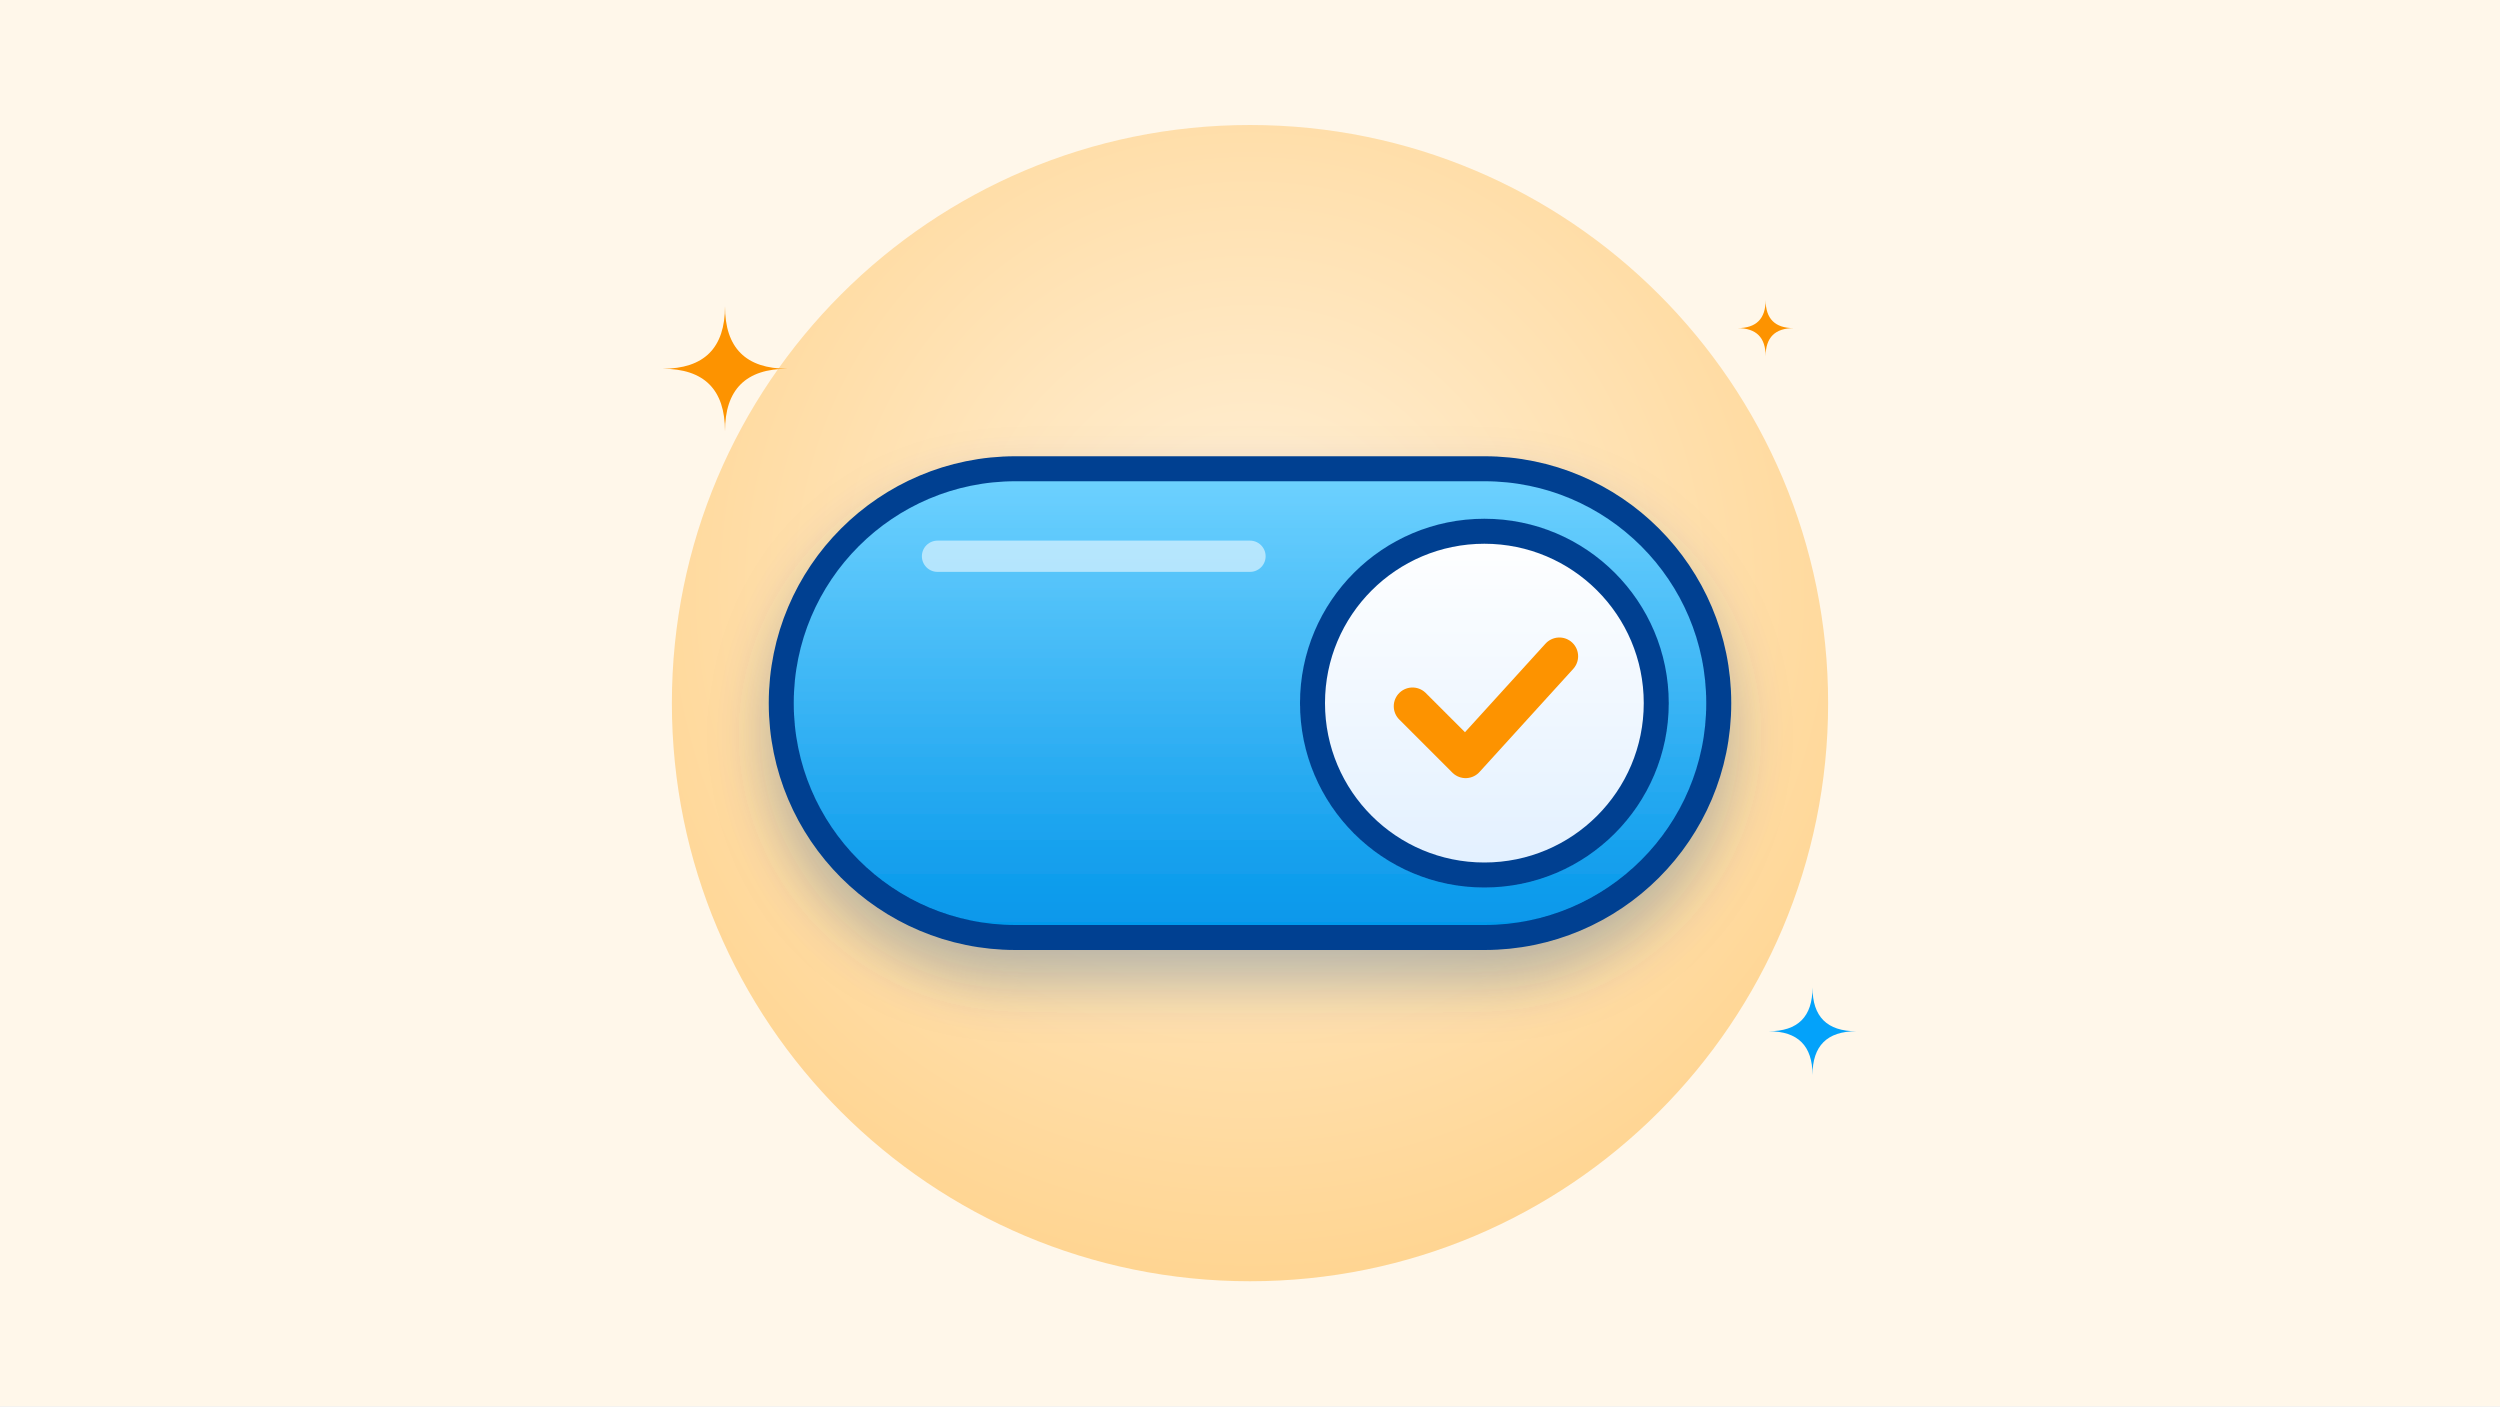
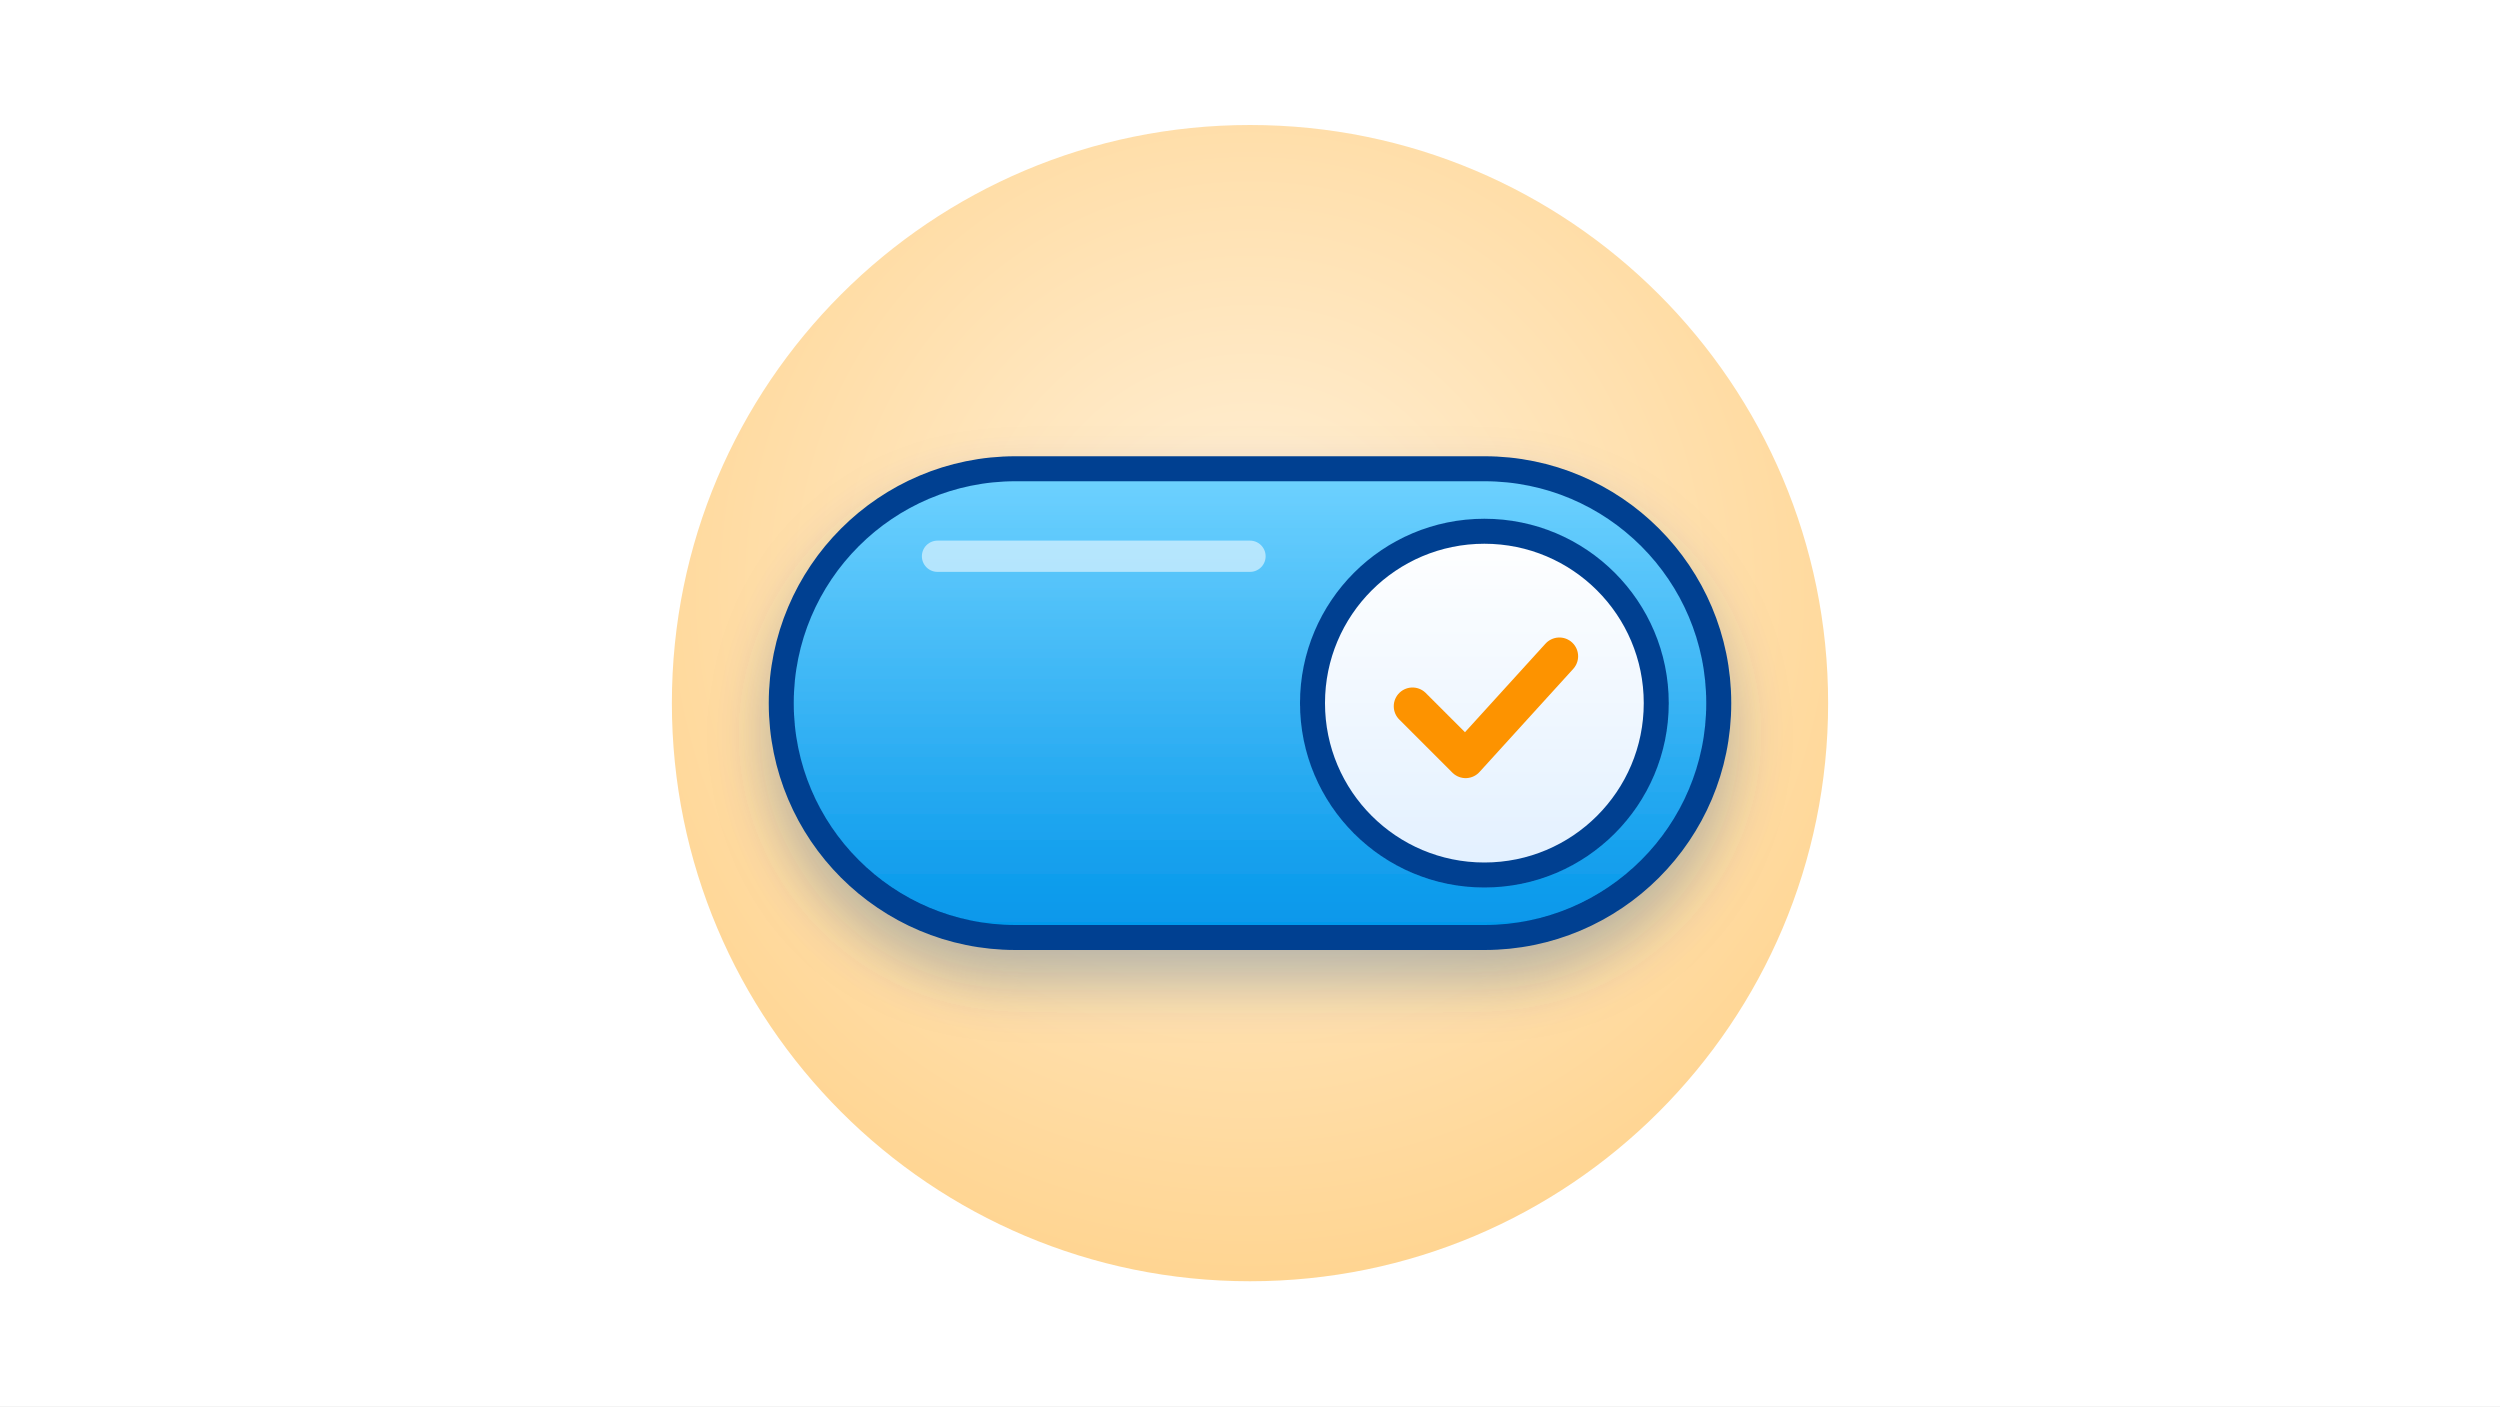
<svg xmlns="http://www.w3.org/2000/svg" viewBox="0 0 800 450" width="800" height="450" role="img" aria-label="A switch turned on with a check mark, for user consent">
  <defs>
    <linearGradient id="o" x1="0" y1="0" x2="0" y2="1">
      <stop offset="0" stop-color="#FFB84D" />
      <stop offset="1" stop-color="#F98A00" />
    </linearGradient>
    <linearGradient id="s" x1="0" y1="0" x2="0" y2="1">
      <stop offset="0" stop-color="#6FD2FF" />
      <stop offset="1" stop-color="#0396EA" />
    </linearGradient>
    <linearGradient id="n" x1="0" y1="0" x2="0" y2="1">
      <stop offset="0" stop-color="#1A6AD0" />
      <stop offset="1" stop-color="#023A84" />
    </linearGradient>
    <linearGradient id="w" x1="0" y1="0" x2="0" y2="1">
      <stop offset="0" stop-color="#FFFFFF" />
      <stop offset="1" stop-color="#E2F0FF" />
    </linearGradient>
    <radialGradient id="cw" cx="0.5" cy="0.4" r="0.6">
      <stop offset="0" stop-color="#FFF1DA" />
      <stop offset="1" stop-color="#FFD592" />
    </radialGradient>
    <linearGradient id="bb" x1="0" y1="0" x2="1" y2="1">
      <stop offset="0" stop-color="#0A63CF" />
      <stop offset="1" stop-color="#022F6E" />
    </linearGradient>
    <radialGradient id="cb" cx="0.5" cy="0.4" r="0.6">
      <stop offset="0" stop-color="#2DB0FF" />
      <stop offset="1" stop-color="#0A6FD8" />
    </radialGradient>
    <filter id="sh" x="-20%" y="-20%" width="140%" height="160%">
      <feDropShadow dx="0" dy="10" stdDeviation="9" flood-color="#024191" flood-opacity="0.28" />
    </filter>
  </defs>
-   <rect width="800" height="450" fill="#FFF7EA" />
+   <rect width="800" height="450" fill="#FFFFFF" />
  <circle cx="400" cy="225" r="185" fill="url(#cw)" />
  <g filter="url(#sh)">
    <rect x="250" y="150" width="300" height="150" rx="75" fill="url(#s)" stroke="#024191" stroke-width="8" />
    <circle cx="475" cy="225" r="55" fill="url(#w)" stroke="#024191" stroke-width="8" />
    <path d="M452,226 L469,243 L499,210" fill="none" stroke="#FD9300" stroke-width="12" stroke-linecap="round" stroke-linejoin="round" />
    <path d="M300,178 H400" fill="none" stroke="#FFFFFF" stroke-width="10" stroke-linecap="round" opacity="0.55" />
  </g>
-   <path d="M232,98 Q232,118 252,118 Q232,118 232,138 Q232,118 212,118 Q232,118 232,98 Z" fill="#FD9300" />
-   <path d="M580,316 Q580,330 594,330 Q580,330 580,344 Q580,330 566,330 Q580,330 580,316 Z" fill="#03A2FA" />
-   <path d="M565,96 Q565,105 574,105 Q565,105 565,114 Q565,105 556,105 Q565,105 565,96 Z" fill="#FD9300" />
</svg>
